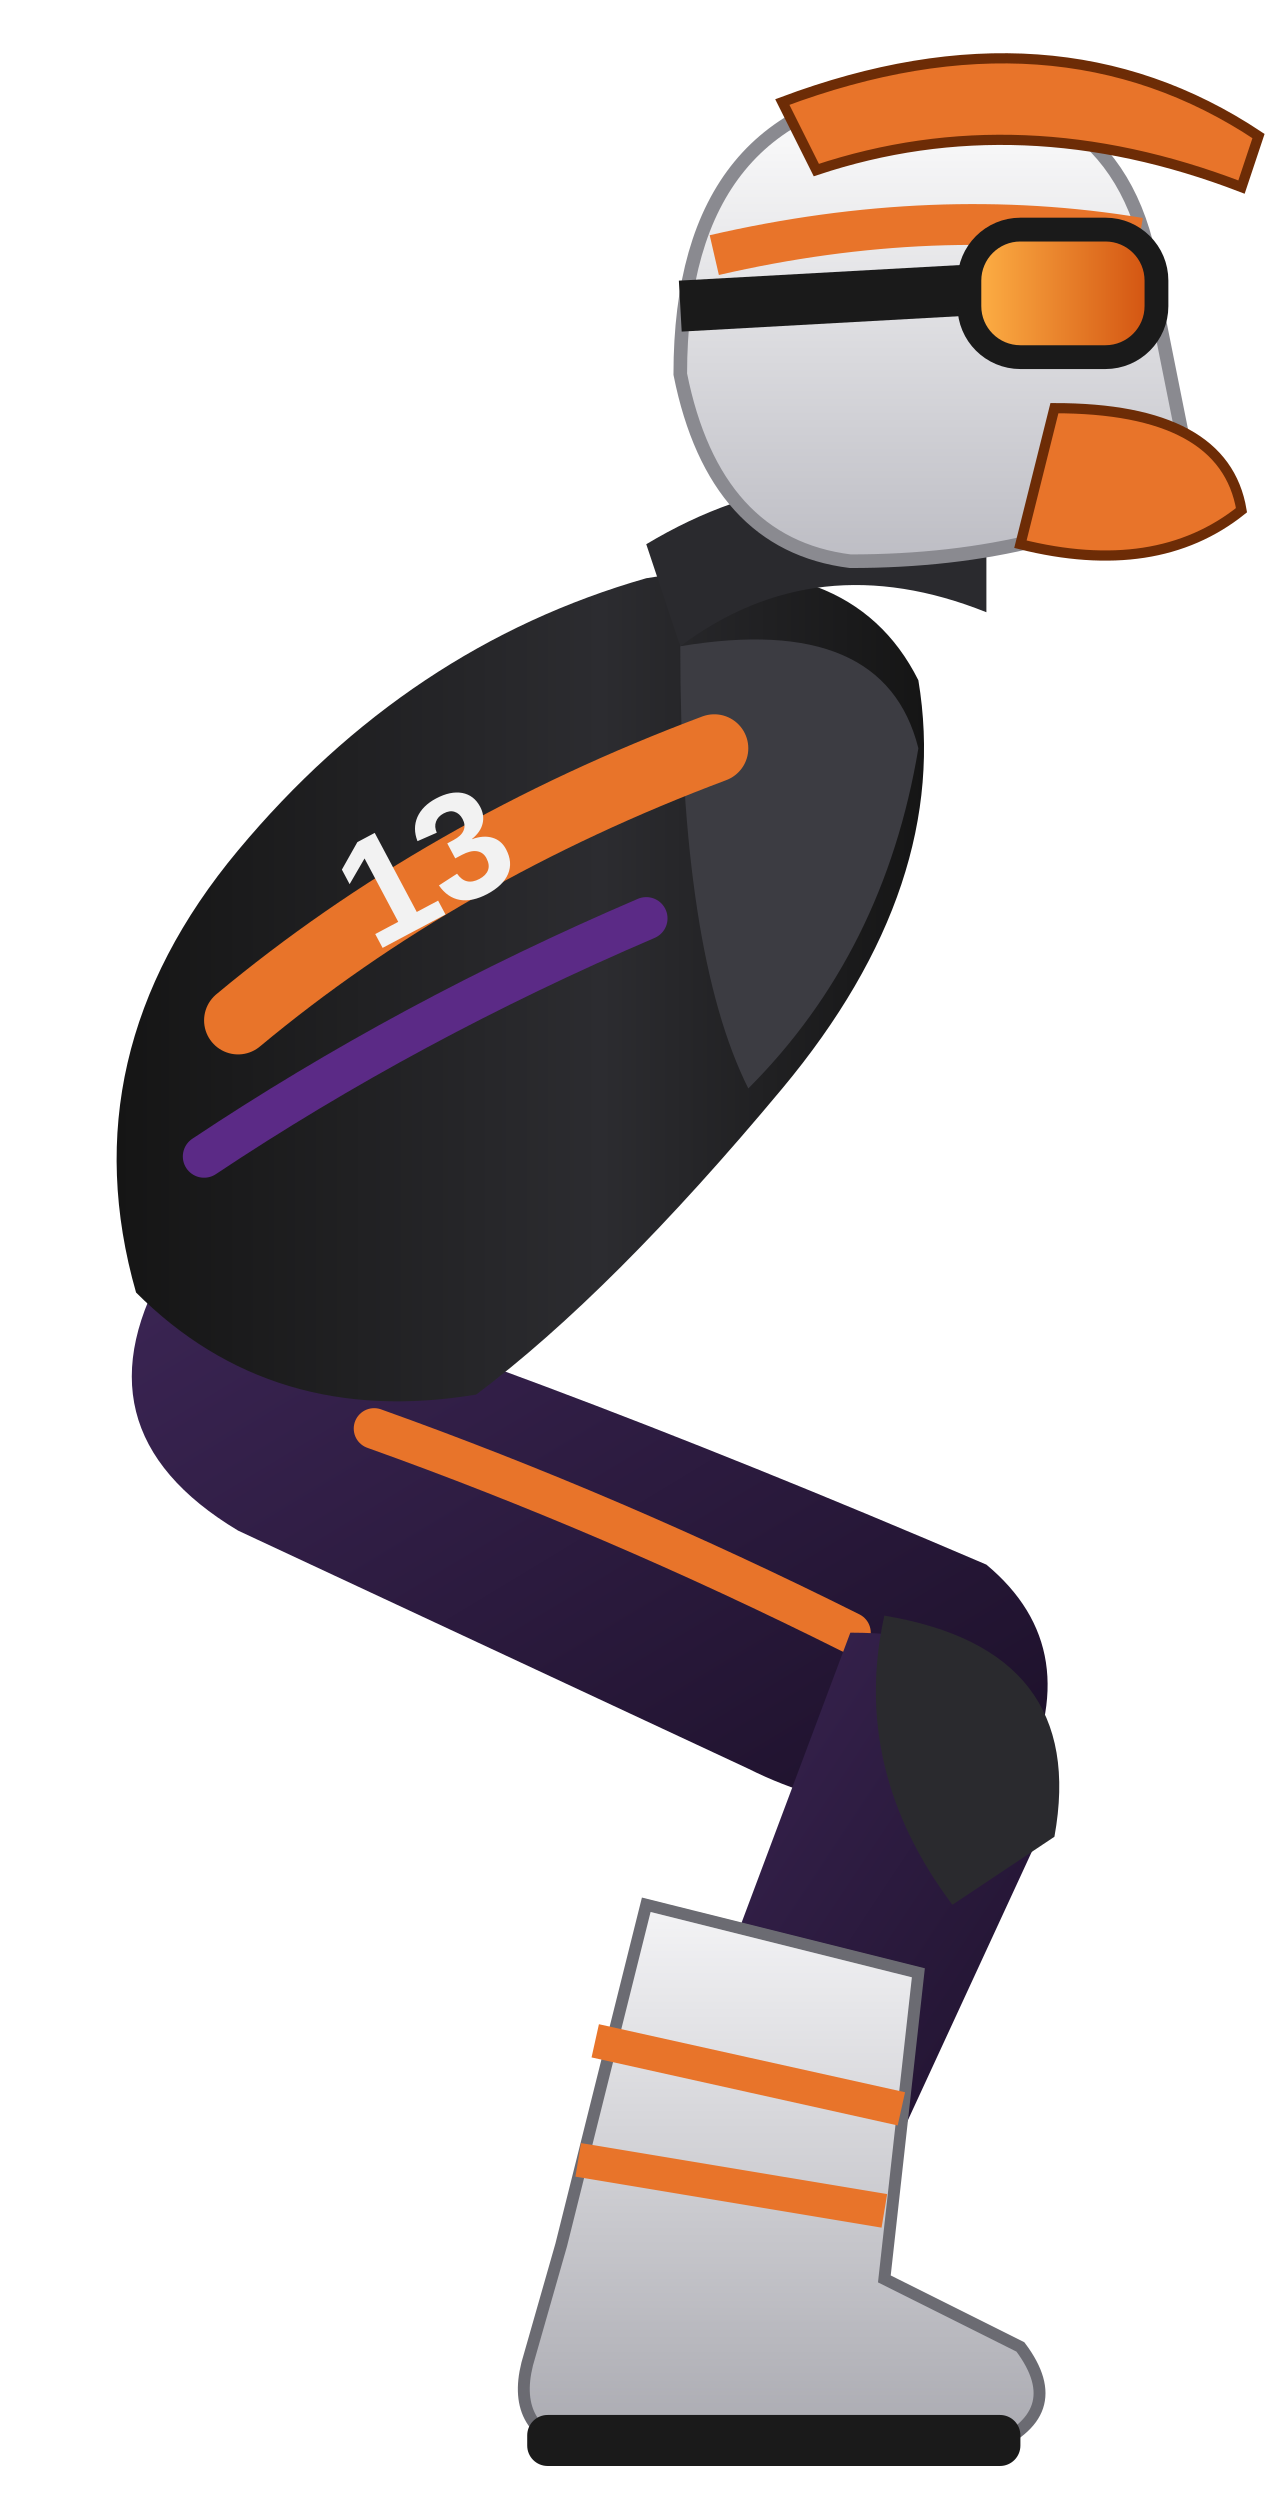
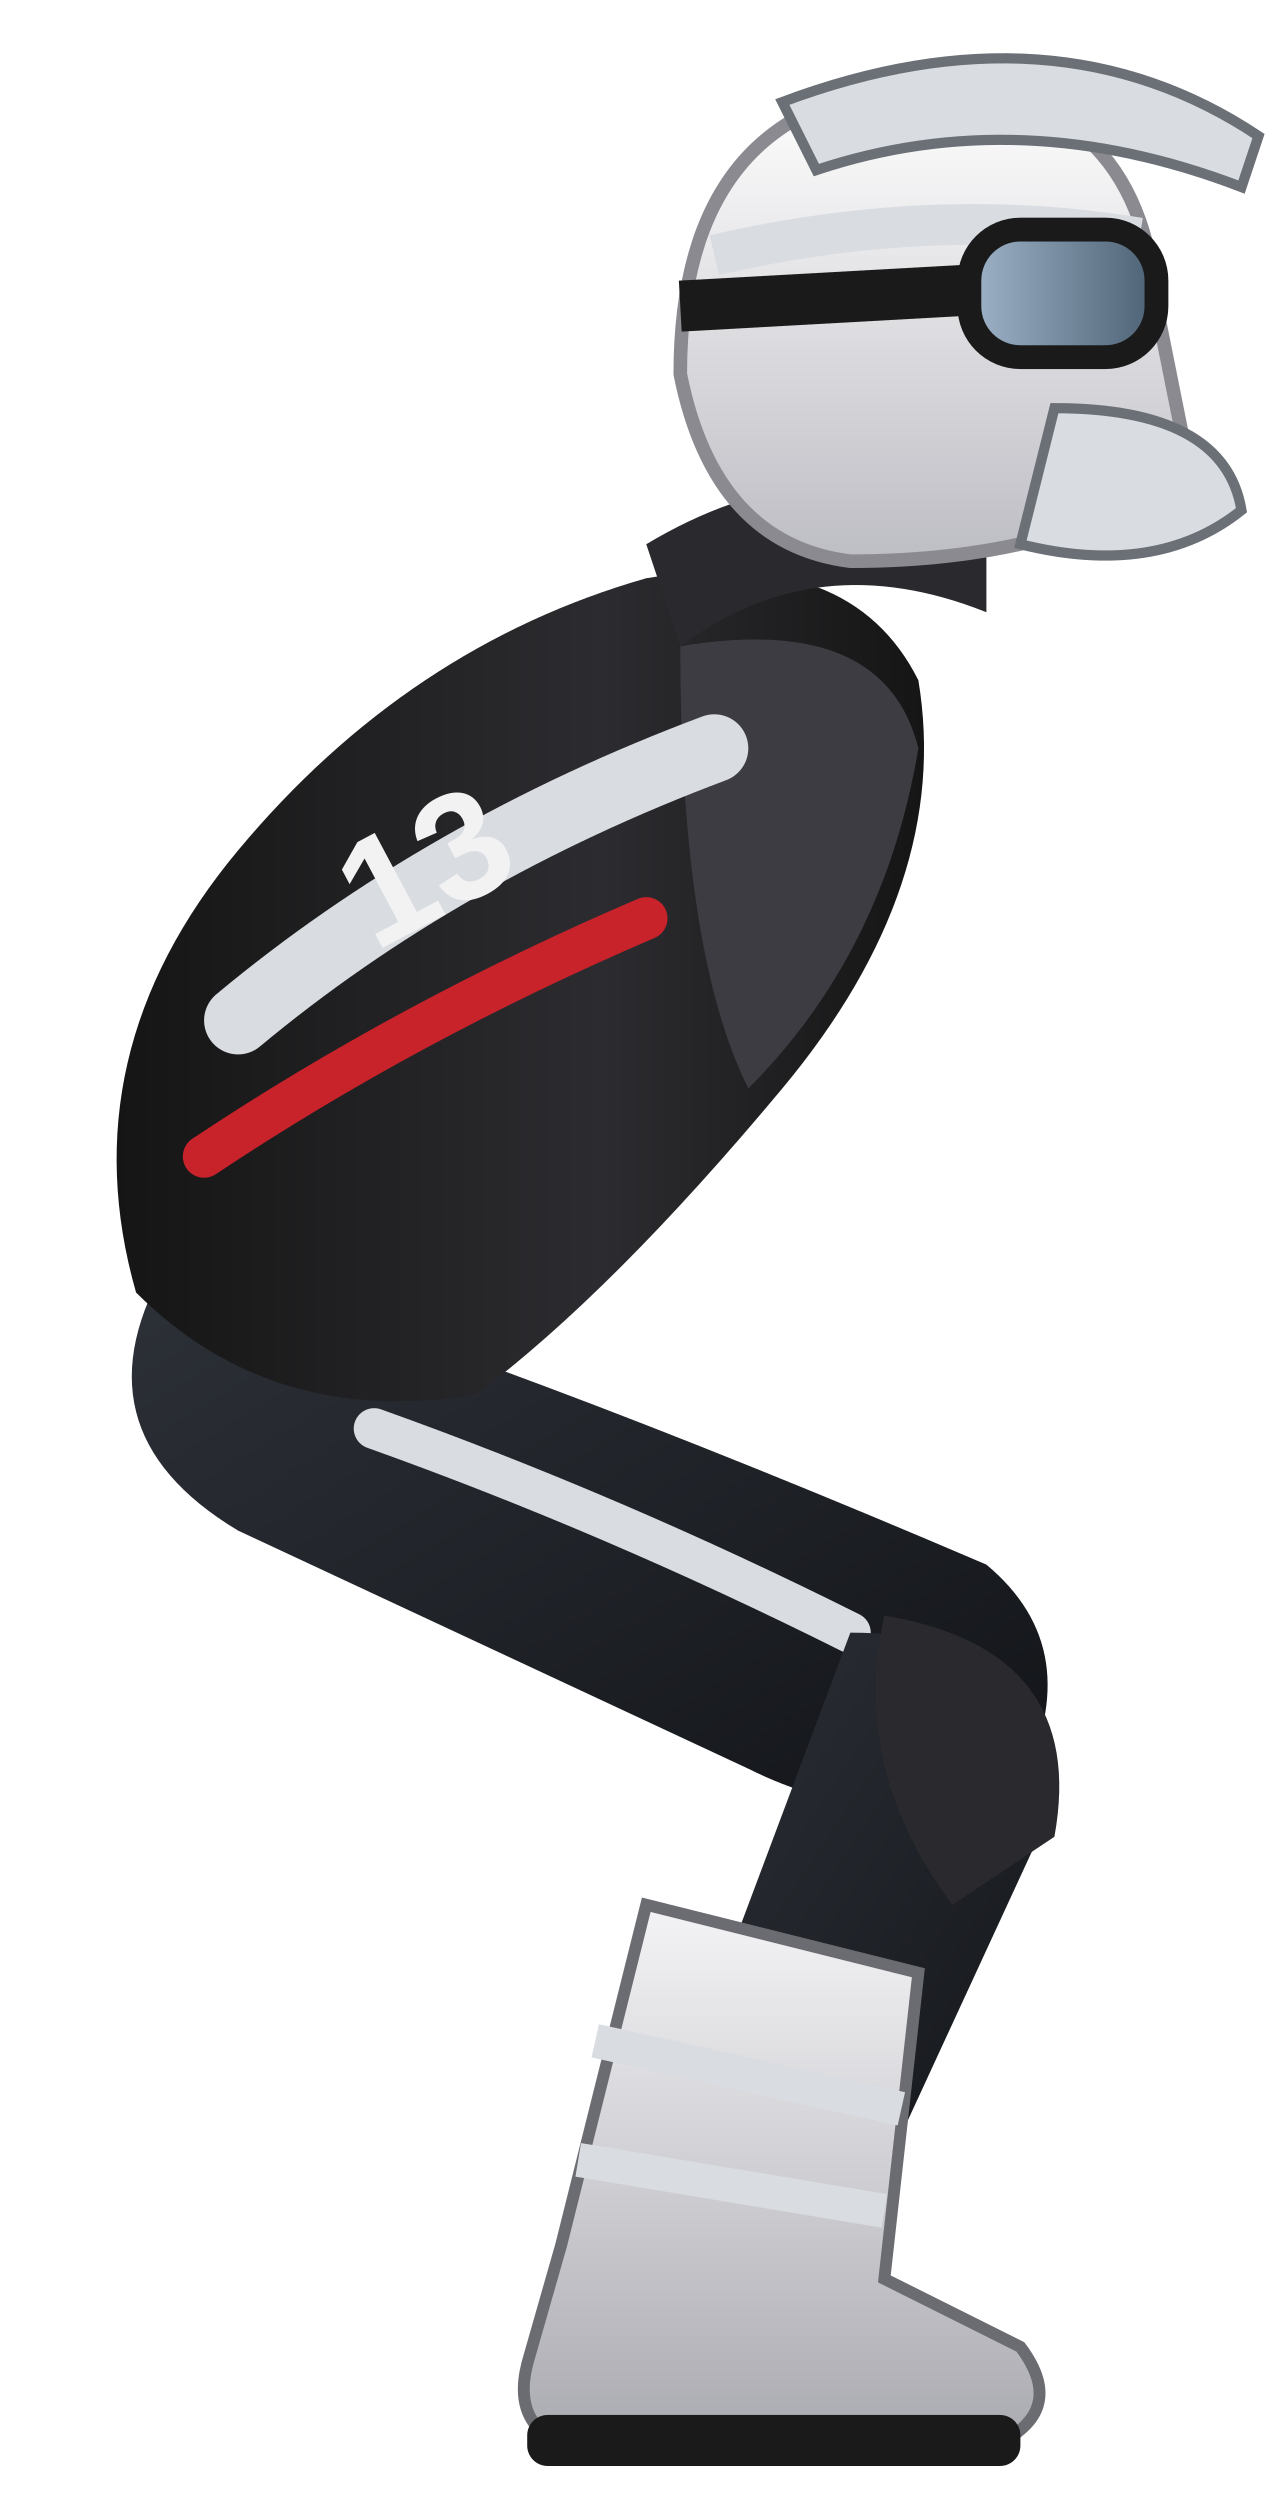
<svg xmlns="http://www.w3.org/2000/svg" viewBox="0 0 75 147" width="225" height="441">
  <defs>
    <linearGradient id="pants" x1="0" y1="0" x2="1" y2="1">
-       <stop offset="0" stop-color="#3b2554" />
-       <stop offset="1" stop-color="#1c1029" />
+       <stop offset="0" stop-color="#2d3138" />
+       <stop offset="1" stop-color="#121418" />
    </linearGradient>
    <linearGradient id="jersey" x1="0" y1="0" x2="1" y2="0">
      <stop offset="0" stop-color="#151515" />
      <stop offset="0.6" stop-color="#2c2c30" />
      <stop offset="1" stop-color="#151515" />
    </linearGradient>
    <linearGradient id="helmet" x1="0" y1="0" x2="0" y2="1">
      <stop offset="0" stop-color="#ffffff" />
      <stop offset="1" stop-color="#bdbdc4" />
    </linearGradient>
    <linearGradient id="boot" x1="0" y1="0" x2="0" y2="1">
      <stop offset="0" stop-color="#f4f4f6" />
      <stop offset="1" stop-color="#a9a9b0" />
    </linearGradient>
    <linearGradient id="lens" x1="0" y1="0" x2="1" y2="0">
-       <stop offset="0" stop-color="#ffb347" />
-       <stop offset="1" stop-color="#d1500f" />
+       <stop offset="0" stop-color="#9fb4c8" />
+       <stop offset="1" stop-color="#4d6175" />
    </linearGradient>
  </defs>
  <path d="M10 74 Q30 80 58 92 Q64 97 60 105 Q52 108 44 104 L14 90 Q4 84 10 74 Z" fill="url(#pants)" />
-   <path d="M22 84 Q36 89 50 96" stroke="#e8742a" stroke-width="2.4" fill="none" stroke-linecap="round" />
+   <path d="M22 84 Q36 89 50 96" stroke="#d9dce1" stroke-width="2.4" fill="none" stroke-linecap="round" />
  <path d="M50 96 Q62 96 62 106 L50 132 L38 128 Z" fill="url(#pants)" />
  <path d="M52 95 Q64 97 62 108 L56 112 Q50 104 52 95 Z" fill="#2a2a2e" />
  <path d="M38 112 L54 116 L52 134 L60 138 Q63 142 58 144 L34 144 Q30 143 31 139 L33 132 Z" fill="url(#boot)" stroke="#6b6b72" stroke-width="0.7" />
-   <path d="M35 120 L53 124 M34 127 L52 130" stroke="#e8742a" stroke-width="2" />
+   <path d="M35 120 L53 124 M34 127 L52 130" stroke="#d9dce1" stroke-width="2" />
  <rect x="31" y="142" width="29" height="3" rx="1.2" fill="#1a1a1a" />
  <path d="M8 76 Q4 62 14 50 Q24 38 38 34 Q50 32 54 40 Q56 52 46 64 Q36 76 28 82 Q16 84 8 76 Z" fill="url(#jersey)" />
  <path d="M40 38 Q52 36 54 44 Q52 56 44 64 Q40 56 40 38 Z" fill="#3c3c42" />
-   <path d="M14 60 Q26 50 42 44" stroke="#e8742a" stroke-width="4" fill="none" stroke-linecap="round" />
-   <path d="M12 68 Q24 60 38 54" stroke="#5b2a86" stroke-width="2.5" fill="none" stroke-linecap="round" />
+   <path d="M14 60 Q26 50 42 44" stroke="#d9dce1" stroke-width="4" fill="none" stroke-linecap="round" />
+   <path d="M12 68 Q24 60 38 54" stroke="#c8222b" stroke-width="2.5" fill="none" stroke-linecap="round" />
  <text x="22" y="56" font-family="Arial Black, Arial, sans-serif" font-size="9" font-weight="900" fill="#f2f2f2" transform="rotate(-28 22 56)">13</text>
  <path d="M38 32 Q48 26 58 30 L58 36 Q48 32 40 38 Z" fill="#2a2a2e" />
  <path d="M40 22 Q40 6 54 5 Q67 5 68 18 L70 28 Q62 33 50 33 Q42 32 40 22 Z" fill="url(#helmet)" stroke="#8a8a90" stroke-width="0.8" />
-   <path d="M46 6 Q62 0 74 8 L73 11 Q60 6 48 10 Z" fill="#e8742a" stroke="#6d2c06" stroke-width="0.6" />
-   <path d="M62 24 Q72 24 73 30 Q68 34 60 32 Z" fill="#e8742a" stroke="#6d2c06" stroke-width="0.6" />
-   <path d="M42 15 Q55 12 67 14" stroke="#e8742a" stroke-width="2.4" fill="none" />
+   <path d="M46 6 Q62 0 74 8 L73 11 Q60 6 48 10 Z" fill="#d9dce1" stroke="#6b6f76" stroke-width="0.6" />
+   <path d="M62 24 Q72 24 73 30 Q68 34 60 32 Z" fill="#d9dce1" stroke="#6b6f76" stroke-width="0.6" />
+   <path d="M42 15 Q55 12 67 14" stroke="#d9dce1" stroke-width="2.4" fill="none" />
  <path d="M40 18 L58 17" stroke="#1a1a1a" stroke-width="3" />
  <rect x="57" y="13.5" width="11" height="7.5" rx="3" fill="url(#lens)" stroke="#1a1a1a" stroke-width="1.4" />
</svg>
